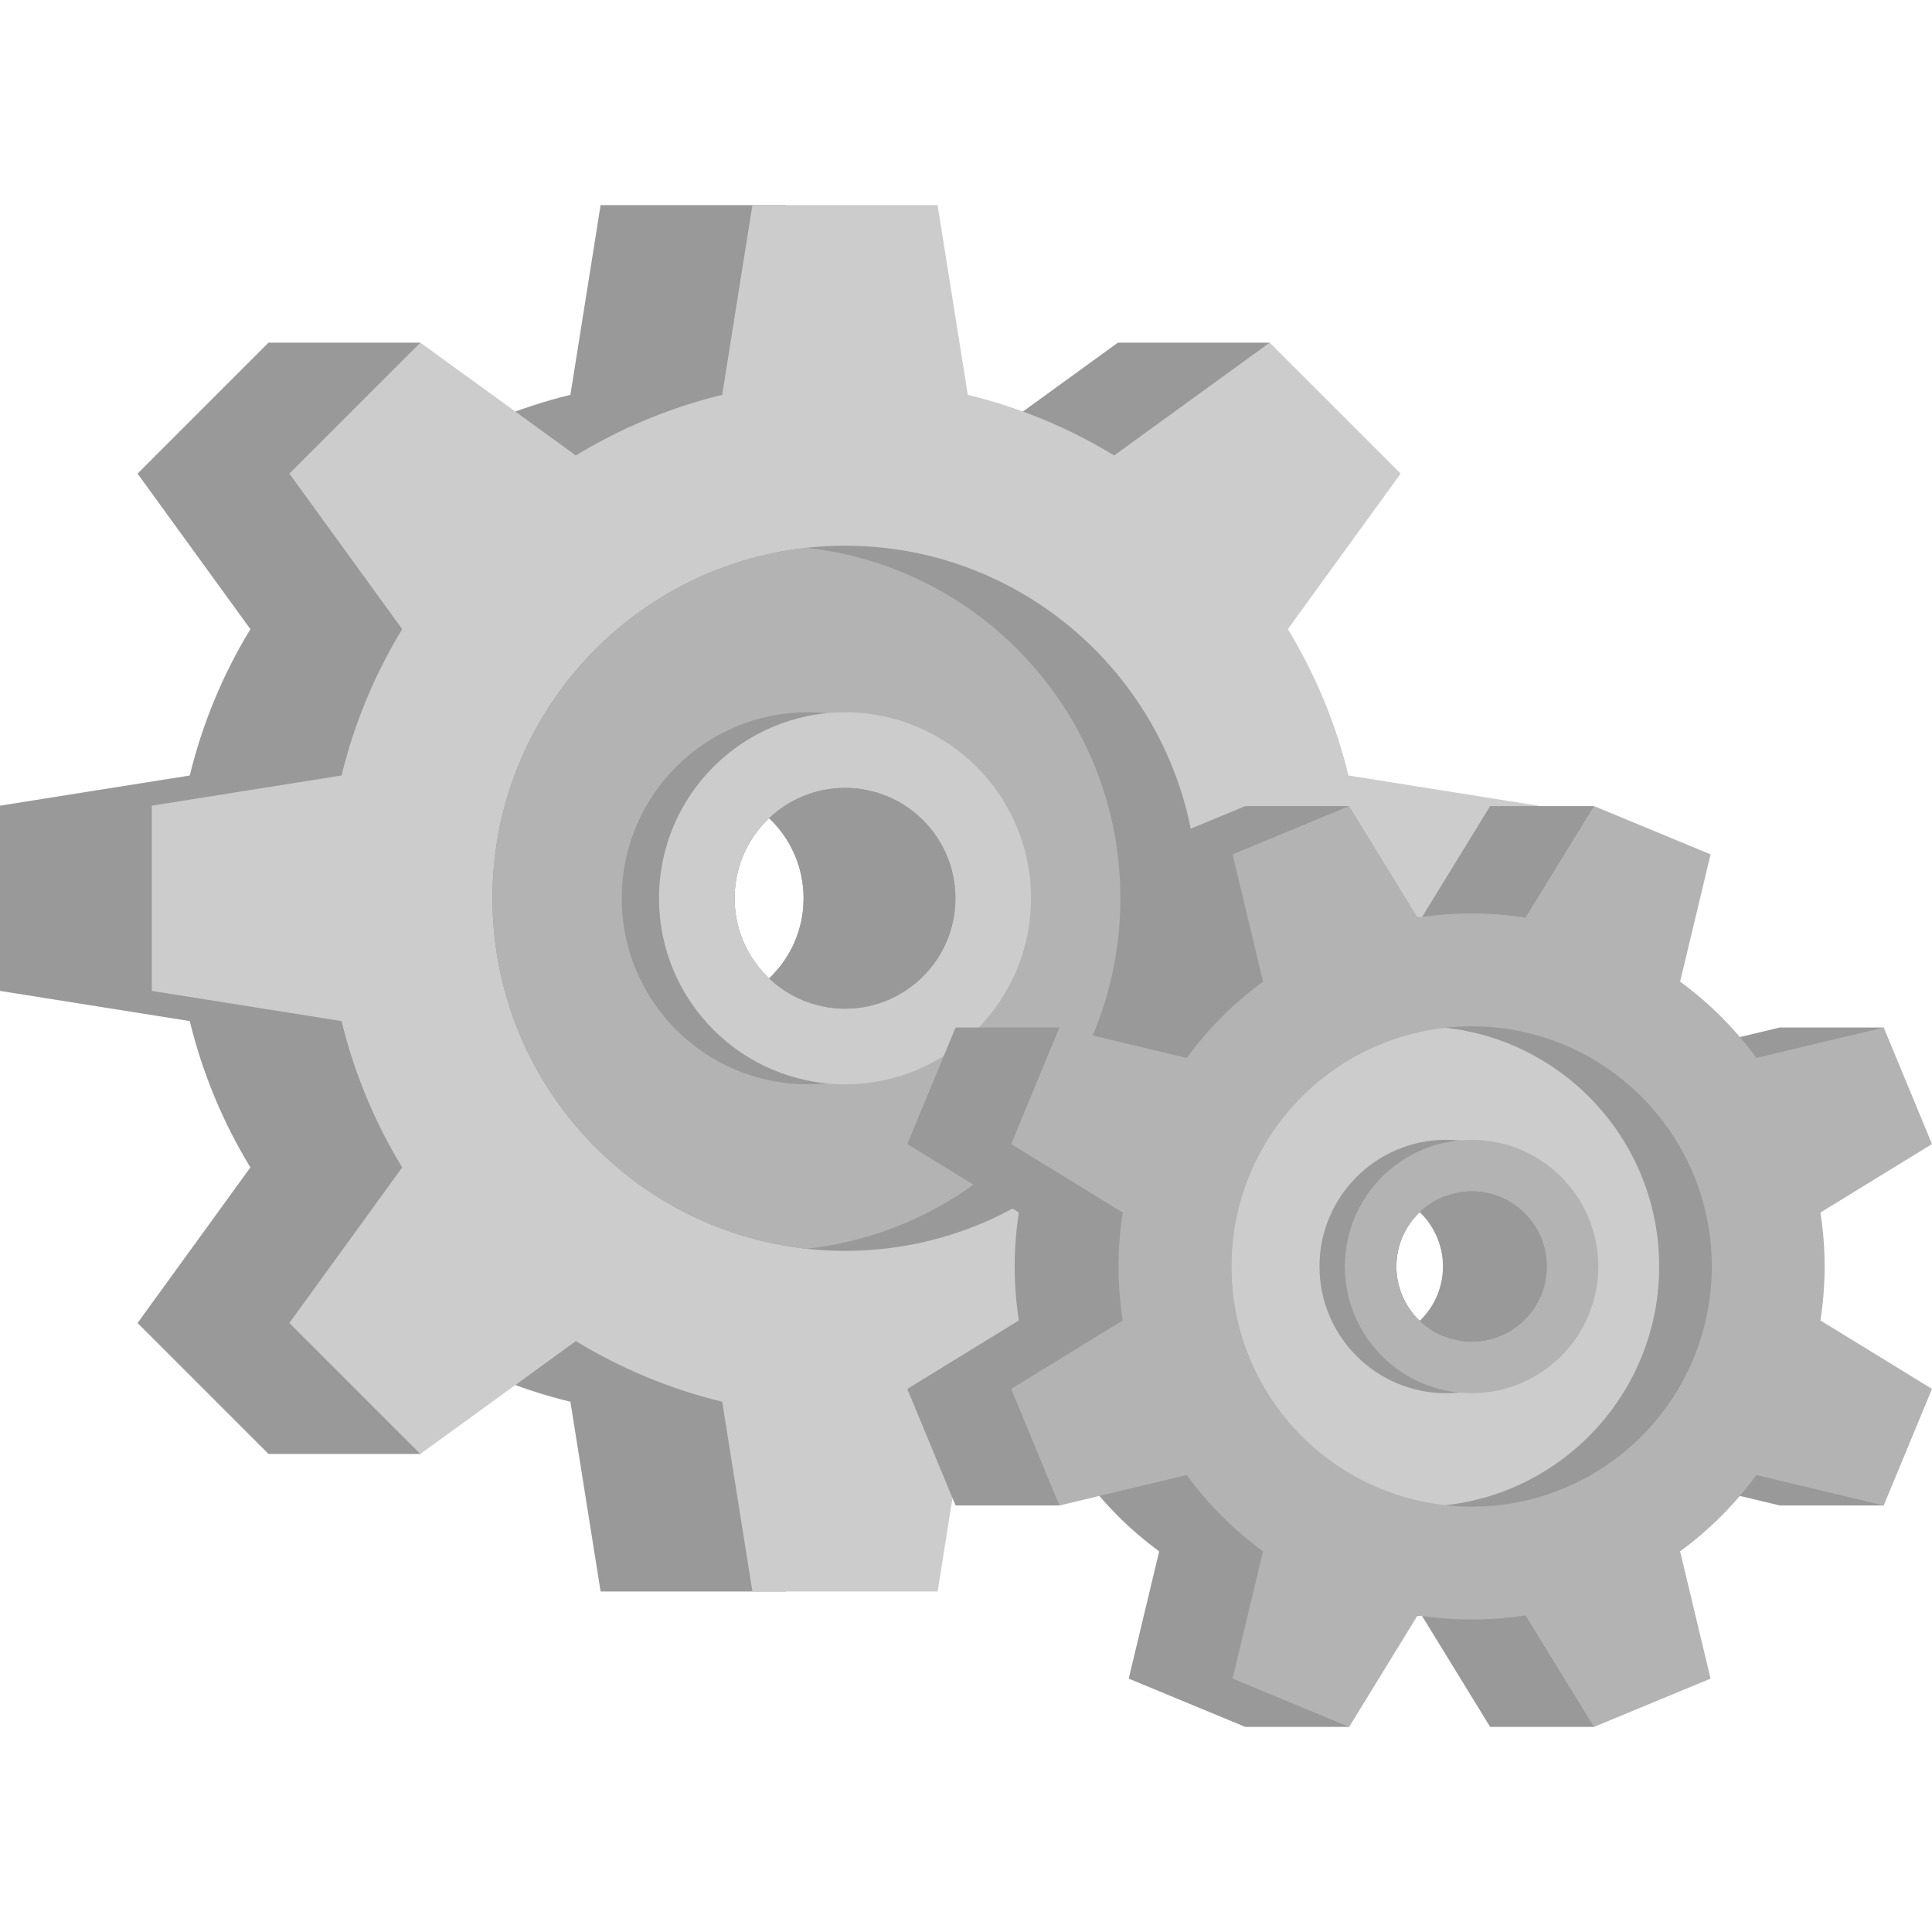
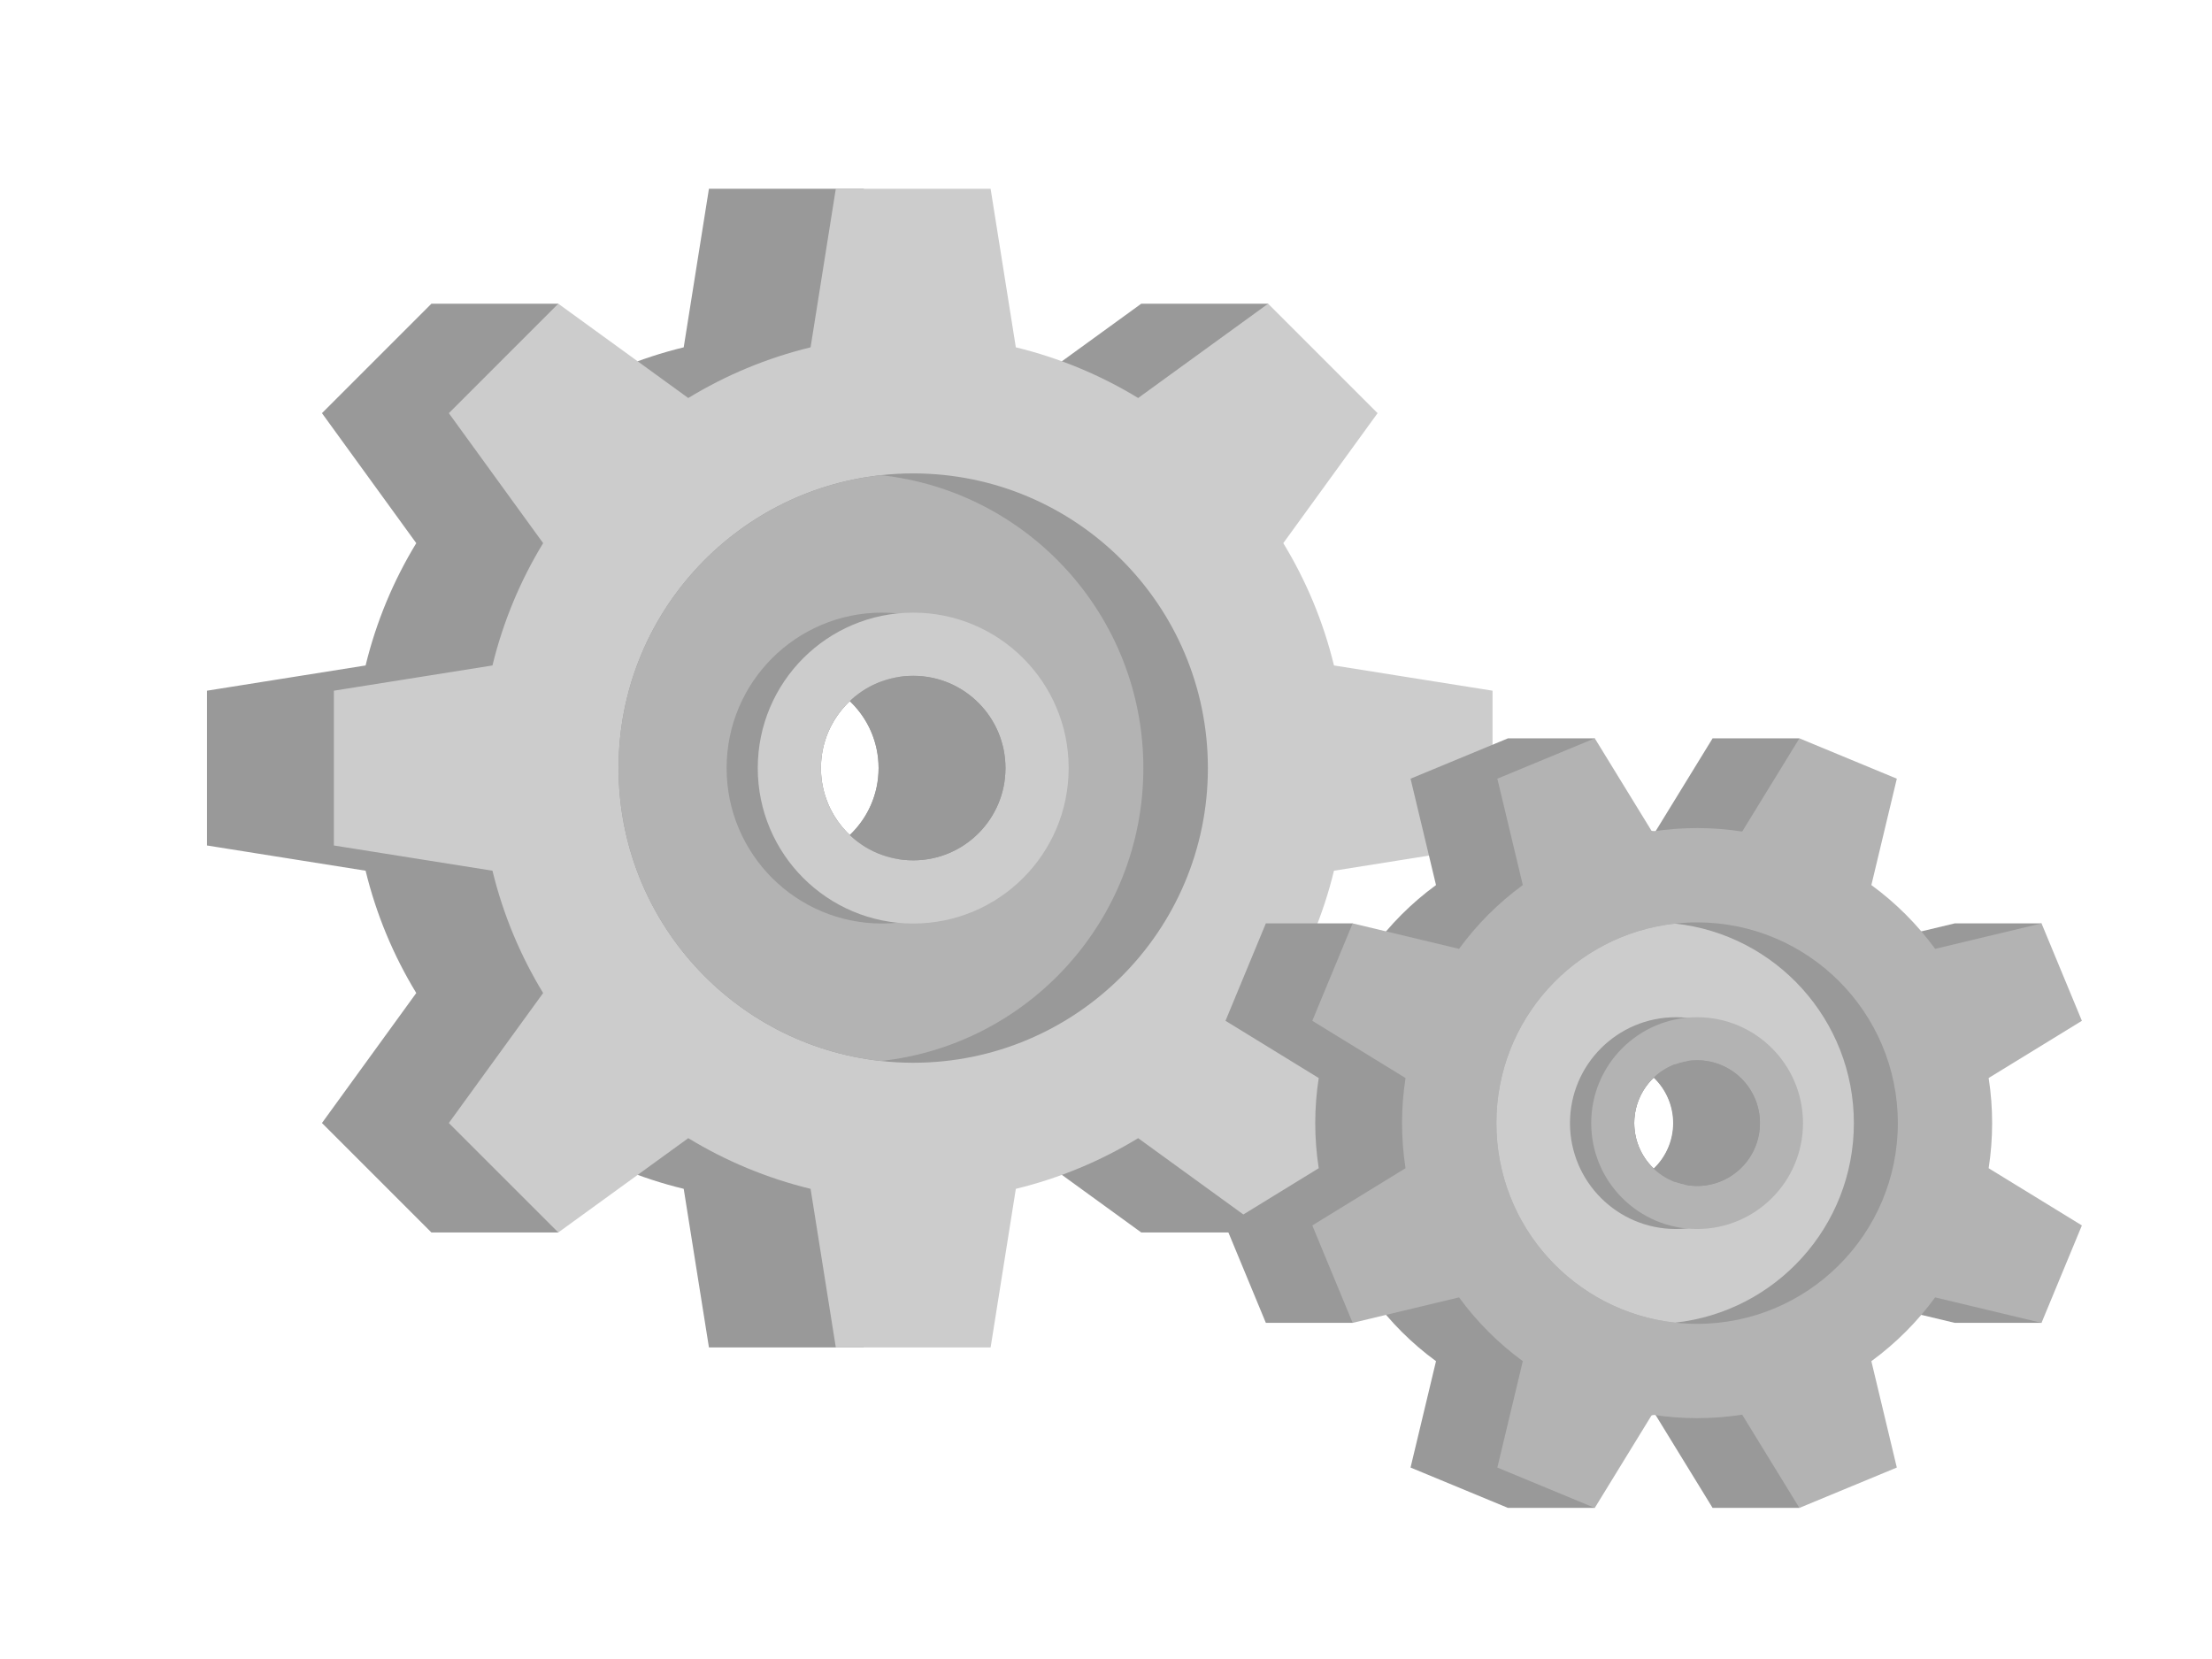
- <svg xmlns="http://www.w3.org/2000/svg" height="800px" width="800px" version="1.1" id="Capa_1" viewBox="0 0 483.62 483.62" xml:space="preserve">
-   <g>
-     <path style="fill:#999999;" d="M347.045,248.043v-46.364l-47.493-7.556c-3.185-13.104-8.353-25.432-15.18-36.641l28.242-38.929   l5.216-32.784h-38L240.9,114.013c-11.208-6.827-23.536-11.994-36.64-15.179l-7.556-47.495h-46.364l-7.556,47.497   c-13.103,3.185-25.429,8.353-36.636,15.18l-0.932-28.245h-38l-32.784,32.784l28.246,38.933   c-6.826,11.207-11.993,23.533-15.177,36.635L0,201.679v46.364l47.501,7.557c3.185,13.102,8.351,25.427,15.177,36.634   l-28.246,38.935l32.784,32.784h38l0.934-28.246c11.207,6.827,23.533,11.993,36.635,15.179l7.557,47.499h46.364l7.556-47.497   c13.103-3.185,25.43-8.351,36.638-15.178l38.931,28.244h38l-5.216-32.784l-28.243-38.93c6.828-11.208,11.995-23.536,15.181-36.639   L347.045,248.043z M173.526,252.49c-15.26,0-27.64-12.37-27.64-27.63s12.38-27.63,27.64-27.63s27.63,12.37,27.63,27.63   S188.786,252.49,173.526,252.49z" />
-     <path style="fill:#CCCCCC;" d="M385.045,248.043v-46.364l-47.493-7.556c-3.185-13.104-8.353-25.432-15.18-36.641l28.242-38.929   L317.829,85.77L278.9,114.013c-11.208-6.827-23.536-11.994-36.64-15.179l-7.556-47.495h-46.364l-7.556,47.497   c-13.103,3.185-25.429,8.353-36.636,15.18L105.216,85.77l-32.784,32.784l28.246,38.933c-6.826,11.207-11.993,23.533-15.177,36.635   L38,201.679v46.364l47.501,7.557c3.185,13.102,8.351,25.427,15.177,36.634l-28.246,38.935l32.784,32.784l38.934-28.246   c11.207,6.827,23.533,11.993,36.635,15.179l7.557,47.499h46.364l7.556-47.497c13.103-3.185,25.43-8.351,36.638-15.178   l38.931,28.244l32.784-32.784l-28.243-38.93c6.828-11.208,11.995-23.536,15.181-36.639L385.045,248.043z M211.526,252.49   c-15.26,0-27.64-12.37-27.64-27.63s12.38-27.63,27.64-27.63s27.63,12.37,27.63,27.63S226.786,252.49,211.526,252.49z" />
-     <path style="fill:#999999;" d="M211.526,136.6c-3.27,0-6.49,0.18-9.67,0.53c-44.2,4.81-78.59,42.26-78.59,87.73   c0,45.48,34.39,82.92,78.59,87.73c3.18,0.35,6.4,0.53,9.67,0.53c48.74,0,88.26-39.51,88.26-88.26   C299.786,176.12,260.266,136.6,211.526,136.6z M183.886,224.86c0-11.86,7.48-21.98,17.98-25.89c3.01-1.13,6.26-1.74,9.66-1.74   c15.26,0,27.63,12.37,27.63,27.63s-12.37,27.63-27.63,27.63c-3.4,0-6.65-0.61-9.66-1.74   C191.366,246.84,183.886,236.72,183.886,224.86z" />
-     <path style="fill:#B3B3B3;" d="M201.856,137.13c-44.2,4.81-78.59,42.26-78.59,87.73c0,45.48,34.39,82.92,78.59,87.73   c44.2-4.81,78.6-42.25,78.6-87.73C280.456,179.39,246.056,141.94,201.856,137.13z M192.196,252.49   c-15.26,0-27.64-12.37-27.64-27.63s12.38-27.63,27.64-27.63c3.4,0,6.66,0.61,9.67,1.74c10.49,3.92,17.96,14.03,17.96,25.89   s-7.47,21.97-17.96,25.89C198.856,251.88,195.596,252.49,192.196,252.49z" />
-     <path style="fill:#999999;" d="M202.192,178.3c-25.72,0-46.56,20.85-46.56,46.56c0,25.72,20.84,46.56,46.56,46.56   c25.71,0,46.56-20.84,46.56-46.56C248.752,199.15,227.902,178.3,202.192,178.3z M202.192,252.49c-15.26,0-27.64-12.37-27.64-27.63   s12.38-27.63,27.64-27.63s27.63,12.37,27.63,27.63S217.452,252.49,202.192,252.49z" />
-     <path style="fill:#CCCCCC;" d="M211.526,178.3c-25.72,0-46.56,20.85-46.56,46.56c0,25.72,20.84,46.56,46.56,46.56   c25.71,0,46.56-20.84,46.56-46.56C258.086,199.15,237.236,178.3,211.526,178.3z M211.526,252.49c-15.26,0-27.64-12.37-27.64-27.63   s12.38-27.63,27.64-27.63s27.63,12.37,27.63,27.63S226.786,252.49,211.526,252.49z" />
-     <path style="fill:#999999;" d="M211.526,197.23c-7.36,0-14.05,2.87-19,7.58c5.31,5.02,8.63,12.15,8.63,20.05   s-3.32,15.03-8.63,20.05c4.95,4.71,11.64,7.58,19,7.58c15.26,0,27.63-12.37,27.63-27.63S226.786,197.23,211.526,197.23z" />
-     <g>
-       <path style="fill:#999999;" d="M457.62,286.384l13.913-29.179h-26l-31.86,7.626c-5.421-7.417-11.887-13.829-19.106-19.103    l4.447-43.949h-26l-17.138,27.923c-8.834-1.375-17.939-1.413-27.017-0.002l8.863-27.922h-26l-29.18,12.087l7.626,31.863    c-7.416,5.42-13.827,11.886-19.1,19.104l-5.866-7.627h-26l-12.087,29.179l27.926,17.14c-1.374,8.833-1.413,17.937-0.002,27.013    l-27.925,17.139l12.087,29.179h26l5.865-7.627c5.42,7.415,11.885,13.826,19.102,19.099l-7.627,31.867l29.179,12.086h26    l-8.86-27.927c8.833,1.375,17.937,1.413,27.013,0.003l17.138,27.924h26l0.174-24.645l-4.62-19.304    c7.416-5.42,13.828-11.885,19.102-19.104l31.865,7.627h26l-13.913-29.179l-27.924-17.138c1.375-8.834,1.414-17.94,0.003-27.017    L457.62,286.384z M349.572,334.417c-9.604,3.978-20.62-0.58-24.598-10.184c-3.978-9.604,0.589-20.617,10.193-24.595    c9.604-3.978,20.614,0.582,24.592,10.186C363.737,319.429,359.177,330.439,349.572,334.417z" />
-       <path style="fill:#B3B3B3;" d="M483.62,286.384l-12.087-29.179l-31.86,7.626c-5.421-7.417-11.887-13.829-19.106-19.103    l7.626-31.863l-29.18-12.086l-17.138,27.923c-8.834-1.375-17.939-1.413-27.017-0.002l-17.137-27.922l-29.18,12.087l7.626,31.863    c-7.416,5.42-13.827,11.886-19.1,19.104l-31.866-7.627l-12.087,29.179l27.926,17.14c-1.374,8.833-1.413,17.937-0.002,27.013    l-27.925,17.139l12.087,29.179l31.865-7.627c5.42,7.415,11.885,13.826,19.102,19.099l-7.627,31.867l29.179,12.086l17.14-27.927    c8.833,1.375,17.937,1.413,27.013,0.003l17.138,27.924l29.18-12.087l-7.626-31.863c7.416-5.42,13.828-11.885,19.102-19.104    l31.865,7.627l12.087-29.179l-27.924-17.138c1.375-8.834,1.414-17.94,0.003-27.017L483.62,286.384z M375.572,334.417    c-9.604,3.978-20.62-0.58-24.598-10.184c-3.978-9.604,0.589-20.617,10.193-24.595c9.604-3.978,20.614,0.582,24.592,10.186    C389.737,319.429,385.177,330.439,375.572,334.417z" />
-       <path style="fill:#999999;" d="M368.37,256.905c-2.228,0-4.421,0.123-6.587,0.361c-30.11,3.277-53.537,28.788-53.537,59.763    c0,30.982,23.427,56.486,53.537,59.763c2.166,0.238,4.36,0.361,6.587,0.361c33.202,0,60.124-26.915,60.124-60.124    C428.494,283.827,401.573,256.905,368.37,256.905z M349.541,317.029c0-8.079,5.096-14.973,12.248-17.637    c2.05-0.77,4.264-1.185,6.581-1.185c10.395,0,18.822,8.427,18.822,18.822s-8.427,18.822-18.822,18.822    c-2.316,0-4.53-0.415-6.581-1.185C354.637,332.002,349.541,325.108,349.541,317.029z" />
-       <path style="fill:#CCCCCC;" d="M361.783,257.266c-30.11,3.277-53.537,28.788-53.537,59.763c0,30.982,23.427,56.486,53.537,59.763    c30.11-3.277,53.543-28.781,53.543-59.763C415.326,286.054,391.892,260.543,361.783,257.266z M355.202,335.851    c-10.395,0-18.829-8.427-18.829-18.822s8.433-18.822,18.829-18.822c2.316,0,4.537,0.415,6.587,1.185    c7.146,2.67,12.235,9.558,12.235,17.637s-5.089,14.966-12.235,17.637C359.739,335.435,357.518,335.851,355.202,335.851z" />
-       <path style="fill:#999999;" d="M362.012,285.312c-17.521,0-31.717,14.203-31.717,31.717c0,17.521,14.197,31.717,31.717,31.717    c17.514,0,31.717-14.197,31.717-31.717C393.73,299.515,379.526,285.312,362.012,285.312z M362.012,335.851    c-10.395,0-18.829-8.427-18.829-18.822s8.433-18.822,18.829-18.822s18.822,8.427,18.822,18.822S372.407,335.851,362.012,335.851z" />
-       <path style="fill:#B3B3B3;" d="M368.37,285.312c-17.521,0-31.717,14.203-31.717,31.717c0,17.521,14.197,31.717,31.717,31.717    c17.514,0,31.717-14.197,31.717-31.717C400.088,299.515,385.884,285.312,368.37,285.312z M368.37,335.851    c-10.395,0-18.829-8.427-18.829-18.822s8.433-18.822,18.829-18.822c10.395,0,18.822,8.427,18.822,18.822    S378.765,335.851,368.37,335.851z" />
-       <path style="fill:#999999;" d="M368.37,298.207c-5.014,0-9.571,1.955-12.943,5.164c3.617,3.42,5.879,8.277,5.879,13.658    s-2.262,10.239-5.879,13.658c3.372,3.208,7.929,5.163,12.943,5.163c10.395,0,18.822-8.427,18.822-18.822    C387.192,306.633,378.765,298.207,368.37,298.207z" />
-     </g>
+ <svg xmlns="http://www.w3.org/2000/svg" height="600px" width="800px" version="1.1" id="Capa_1" viewBox="-12.192 -1.626 303.99 205.639">
+   <path style="fill:#999999;" d="M 175.489 103.39 L 175.489 82.117 L 153.698 78.65 C 152.236 72.637 149.865 66.981 146.733 61.838 L 159.691 43.977 L 162.084 28.934 L 144.649 28.934 L 126.787 41.893 C 121.644 38.761 115.988 36.39 109.976 34.929 L 106.509 13.137 L 85.236 13.137 L 81.769 34.93 C 75.757 36.391 70.101 38.762 64.959 41.895 L 64.532 28.935 L 47.096 28.935 L 32.054 43.977 L 45.014 61.841 C 41.882 66.983 39.512 72.638 38.051 78.65 L 16.256 82.117 L 16.256 103.39 L 38.051 106.857 C 39.512 112.868 41.882 118.523 45.014 123.666 L 32.054 141.53 L 47.096 156.572 L 64.532 156.572 L 64.96 143.612 C 70.102 146.744 75.758 149.115 81.769 150.576 L 85.237 172.37 L 106.51 172.37 L 109.976 150.577 C 115.988 149.116 121.644 146.746 126.787 143.613 L 144.649 156.572 L 162.085 156.572 L 159.691 141.53 L 146.733 123.668 C 149.866 118.526 152.236 112.869 153.698 106.857 L 175.489 103.39 Z M 95.874 105.43 C 88.872 105.43 83.192 99.754 83.192 92.753 C 83.192 85.751 88.872 80.075 95.874 80.075 C 102.876 80.075 108.551 85.751 108.551 92.753 C 108.551 99.754 102.876 105.43 95.874 105.43 Z" />
+   <path style="fill:#CCCCCC;" d="M 192.924 103.39 L 192.924 82.117 L 171.133 78.65 C 169.672 72.637 167.301 66.981 164.168 61.838 L 177.126 43.977 L 162.084 28.935 L 144.222 41.893 C 139.08 38.761 133.423 36.39 127.411 34.929 L 123.944 13.137 L 102.671 13.137 L 99.204 34.93 C 93.192 36.391 87.537 38.762 82.395 41.895 L 64.532 28.935 L 49.49 43.977 L 62.45 61.84 C 59.318 66.982 56.947 72.638 55.486 78.649 L 33.691 82.117 L 33.691 103.39 L 55.486 106.857 C 56.947 112.868 59.318 118.523 62.45 123.666 L 49.49 141.53 L 64.532 156.572 L 82.396 143.612 C 87.538 146.744 93.193 149.115 99.205 150.576 L 102.672 172.37 L 123.945 172.37 L 127.412 150.577 C 133.424 149.116 139.08 146.746 144.222 143.613 L 162.085 156.572 L 177.127 141.53 L 164.168 123.668 C 167.301 118.526 169.672 112.869 171.134 106.857 L 192.924 103.39 Z M 113.309 105.43 C 106.308 105.43 100.627 99.754 100.627 92.753 C 100.627 85.751 106.308 80.075 113.309 80.075 C 120.311 80.075 125.987 85.751 125.987 92.753 C 125.987 99.754 120.311 105.43 113.309 105.43 Z" />
+   <path style="fill:#999999;" d="M 113.309 52.257 C 111.809 52.257 110.332 52.339 108.873 52.5 C 88.592 54.707 72.814 71.89 72.814 92.753 C 72.814 113.62 88.592 130.798 108.873 133.005 C 110.332 133.166 111.809 133.249 113.309 133.249 C 135.672 133.249 153.805 115.12 153.805 92.753 C 153.805 70.39 135.672 52.257 113.309 52.257 Z M 100.627 92.753 C 100.627 87.311 104.059 82.668 108.877 80.874 C 110.258 80.355 111.749 80.075 113.309 80.075 C 120.311 80.075 125.987 85.751 125.987 92.753 C 125.987 99.754 120.311 105.43 113.309 105.43 C 111.749 105.43 110.258 105.15 108.877 104.632 C 104.059 102.838 100.627 98.194 100.627 92.753 Z" />
+   <path style="fill:#B3B3B3;" d="M 108.873 52.5 C 88.592 54.707 72.814 71.89 72.814 92.753 C 72.814 113.62 88.592 130.798 108.873 133.005 C 129.153 130.798 144.936 113.62 144.936 92.753 C 144.936 71.89 129.153 54.707 108.873 52.5 Z M 104.44 105.43 C 97.439 105.43 91.758 99.754 91.758 92.753 C 91.758 85.751 97.439 80.075 104.44 80.075 C 106 80.075 107.496 80.355 108.877 80.874 C 113.69 82.672 117.118 87.311 117.118 92.753 C 117.118 98.194 113.69 102.833 108.877 104.632 C 107.496 105.15 106 105.43 104.44 105.43 Z" />
+   <path style="fill:#999999;" d="M 109.027 71.39 C 97.226 71.39 87.664 80.956 87.664 92.753 C 87.664 104.554 97.226 114.116 109.027 114.116 C 120.823 114.116 130.39 104.554 130.39 92.753 C 130.39 80.956 120.823 71.39 109.027 71.39 Z M 109.027 105.43 C 102.025 105.43 96.345 99.754 96.345 92.753 C 96.345 85.751 102.025 80.075 109.027 80.075 C 116.028 80.075 121.704 85.751 121.704 92.753 C 121.704 99.754 116.028 105.43 109.027 105.43 Z" />
+   <path style="fill:#CCCCCC;" d="M 113.309 71.39 C 101.508 71.39 91.946 80.956 91.946 92.753 C 91.946 104.554 101.508 114.116 113.309 114.116 C 125.106 114.116 134.672 104.554 134.672 92.753 C 134.672 80.956 125.106 71.39 113.309 71.39 Z M 113.309 105.43 C 106.308 105.43 100.627 99.754 100.627 92.753 C 100.627 85.751 106.308 80.075 113.309 80.075 C 120.311 80.075 125.987 85.751 125.987 92.753 C 125.987 99.754 120.311 105.43 113.309 105.43 Z" />
+   <path style="fill:#999999;" d="M 113.309 80.075 C 109.932 80.075 106.863 81.392 104.592 83.553 C 107.028 85.857 108.551 89.128 108.551 92.753 C 108.551 96.377 107.028 99.649 104.592 101.952 C 106.863 104.113 109.932 105.43 113.309 105.43 C 120.311 105.43 125.987 99.754 125.987 92.753 C 125.987 85.751 120.311 80.075 113.309 80.075 Z" />
+   <g transform="matrix(0.458824, 0, 0, 0.458824, 16.25613, -10.41846)">
+     <path style="fill:#999999;" d="M 535.566 300.556 L 549.479 271.377 L 523.479 271.377 L 491.619 279.003 C 486.198 271.586 479.732 265.174 472.513 259.9 L 476.96 215.951 L 450.96 215.951 L 433.822 243.874 C 424.988 242.499 415.883 242.461 406.805 243.872 L 415.668 215.95 L 389.668 215.95 L 360.488 228.037 L 368.114 259.9 C 360.698 265.32 354.287 271.786 349.014 279.004 L 343.148 271.377 L 317.148 271.377 L 305.061 300.556 L 332.987 317.696 C 331.613 326.529 331.574 335.633 332.985 344.709 L 305.06 361.848 L 317.147 391.027 L 343.147 391.027 L 349.012 383.4 C 354.432 390.815 360.897 397.226 368.114 402.499 L 360.487 434.366 L 389.666 446.452 L 415.666 446.452 L 406.806 418.525 C 415.639 419.9 424.743 419.938 433.819 418.528 L 450.957 446.452 L 476.957 446.452 L 477.131 421.807 L 472.511 402.503 C 479.927 397.083 486.339 390.618 491.613 383.399 L 523.478 391.026 L 549.478 391.026 L 535.565 361.847 L 507.641 344.709 C 509.016 335.875 509.055 326.769 507.644 317.692 L 535.566 300.556 Z M 427.518 348.589 C 417.914 352.567 406.898 348.009 402.92 338.405 C 398.942 328.801 403.509 317.788 413.113 313.81 C 422.717 309.832 433.727 314.392 437.705 323.996 C 441.683 333.601 437.123 344.611 427.518 348.589 Z" />
+     <path style="fill:#B3B3B3;" d="M 561.566 300.556 L 549.479 271.377 L 517.619 279.003 C 512.198 271.586 505.732 265.174 498.513 259.9 L 506.139 228.037 L 476.959 215.951 L 459.821 243.874 C 450.987 242.499 441.882 242.461 432.804 243.872 L 415.667 215.95 L 386.487 228.037 L 394.113 259.9 C 386.697 265.32 380.286 271.786 375.013 279.004 L 343.147 271.377 L 331.06 300.556 L 358.986 317.696 C 357.612 326.529 357.573 335.633 358.984 344.709 L 331.059 361.848 L 343.146 391.027 L 375.011 383.4 C 380.431 390.815 386.896 397.226 394.113 402.499 L 386.486 434.366 L 415.665 446.452 L 432.805 418.525 C 441.638 419.9 450.742 419.938 459.818 418.528 L 476.956 446.452 L 506.136 434.365 L 498.51 402.502 C 505.926 397.082 512.338 390.617 517.612 383.398 L 549.477 391.025 L 561.564 361.846 L 533.64 344.708 C 535.015 335.874 535.054 326.768 533.643 317.691 L 561.566 300.556 Z M 453.518 348.589 C 443.914 352.567 432.898 348.009 428.92 338.405 C 424.942 328.801 429.509 317.788 439.113 313.81 C 448.717 309.832 459.727 314.392 463.705 323.996 C 467.683 333.601 463.123 344.611 453.518 348.589 Z" />
+     <path style="fill:#999999;" d="M 446.316 271.077 C 444.088 271.077 441.895 271.2 439.729 271.438 C 409.619 274.715 386.192 300.226 386.192 331.201 C 386.192 362.183 409.619 387.687 439.729 390.964 C 441.895 391.202 444.089 391.325 446.316 391.325 C 479.518 391.325 506.44 364.41 506.44 331.201 C 506.44 297.999 479.519 271.077 446.316 271.077 Z M 427.487 331.201 C 427.487 323.122 432.583 316.228 439.735 313.564 C 441.785 312.794 443.999 312.379 446.316 312.379 C 456.711 312.379 465.138 320.806 465.138 331.201 C 465.138 341.596 456.711 350.023 446.316 350.023 C 444 350.023 441.786 349.608 439.735 348.838 C 432.583 346.174 427.487 339.28 427.487 331.201 Z" />
+     <path style="fill:#CCCCCC;" d="M 439.729 271.438 C 409.619 274.715 386.192 300.226 386.192 331.201 C 386.192 362.183 409.619 387.687 439.729 390.964 C 469.839 387.687 493.272 362.183 493.272 331.201 C 493.272 300.226 469.838 274.715 439.729 271.438 Z M 433.148 350.023 C 422.753 350.023 414.319 341.596 414.319 331.201 C 414.319 320.806 422.752 312.379 433.148 312.379 C 435.464 312.379 437.685 312.794 439.735 313.564 C 446.881 316.234 451.97 323.122 451.97 331.201 C 451.97 339.28 446.881 346.167 439.735 348.838 C 437.685 349.607 435.464 350.023 433.148 350.023 Z" />
+     <path style="fill:#999999;" d="M 439.958 299.484 C 422.437 299.484 408.241 313.687 408.241 331.201 C 408.241 348.722 422.438 362.918 439.958 362.918 C 457.472 362.918 471.675 348.721 471.675 331.201 C 471.676 313.687 457.472 299.484 439.958 299.484 Z M 439.958 350.023 C 429.563 350.023 421.129 341.596 421.129 331.201 C 421.129 320.806 429.562 312.379 439.958 312.379 C 450.354 312.379 458.78 320.806 458.78 331.201 C 458.78 341.596 450.353 350.023 439.958 350.023 Z" />
+     <path style="fill:#B3B3B3;" d="M 446.316 299.484 C 428.795 299.484 414.599 313.687 414.599 331.201 C 414.599 348.722 428.796 362.918 446.316 362.918 C 463.83 362.918 478.033 348.721 478.033 331.201 C 478.034 313.687 463.83 299.484 446.316 299.484 Z M 446.316 350.023 C 435.921 350.023 427.487 341.596 427.487 331.201 C 427.487 320.806 435.92 312.379 446.316 312.379 C 456.711 312.379 465.138 320.806 465.138 331.201 C 465.138 341.596 456.711 350.023 446.316 350.023 Z" />
+     <path style="fill:#999999;" d="M 446.316 312.379 C 441.302 312.379 436.745 314.334 433.373 317.543 C 436.99 320.963 439.252 325.82 439.252 331.201 C 439.252 336.582 436.99 341.44 433.373 344.859 C 436.745 348.067 441.302 350.022 446.316 350.022 C 456.711 350.022 465.138 341.595 465.138 331.2 C 465.138 320.805 456.711 312.379 446.316 312.379 Z" />
  </g>
</svg>
